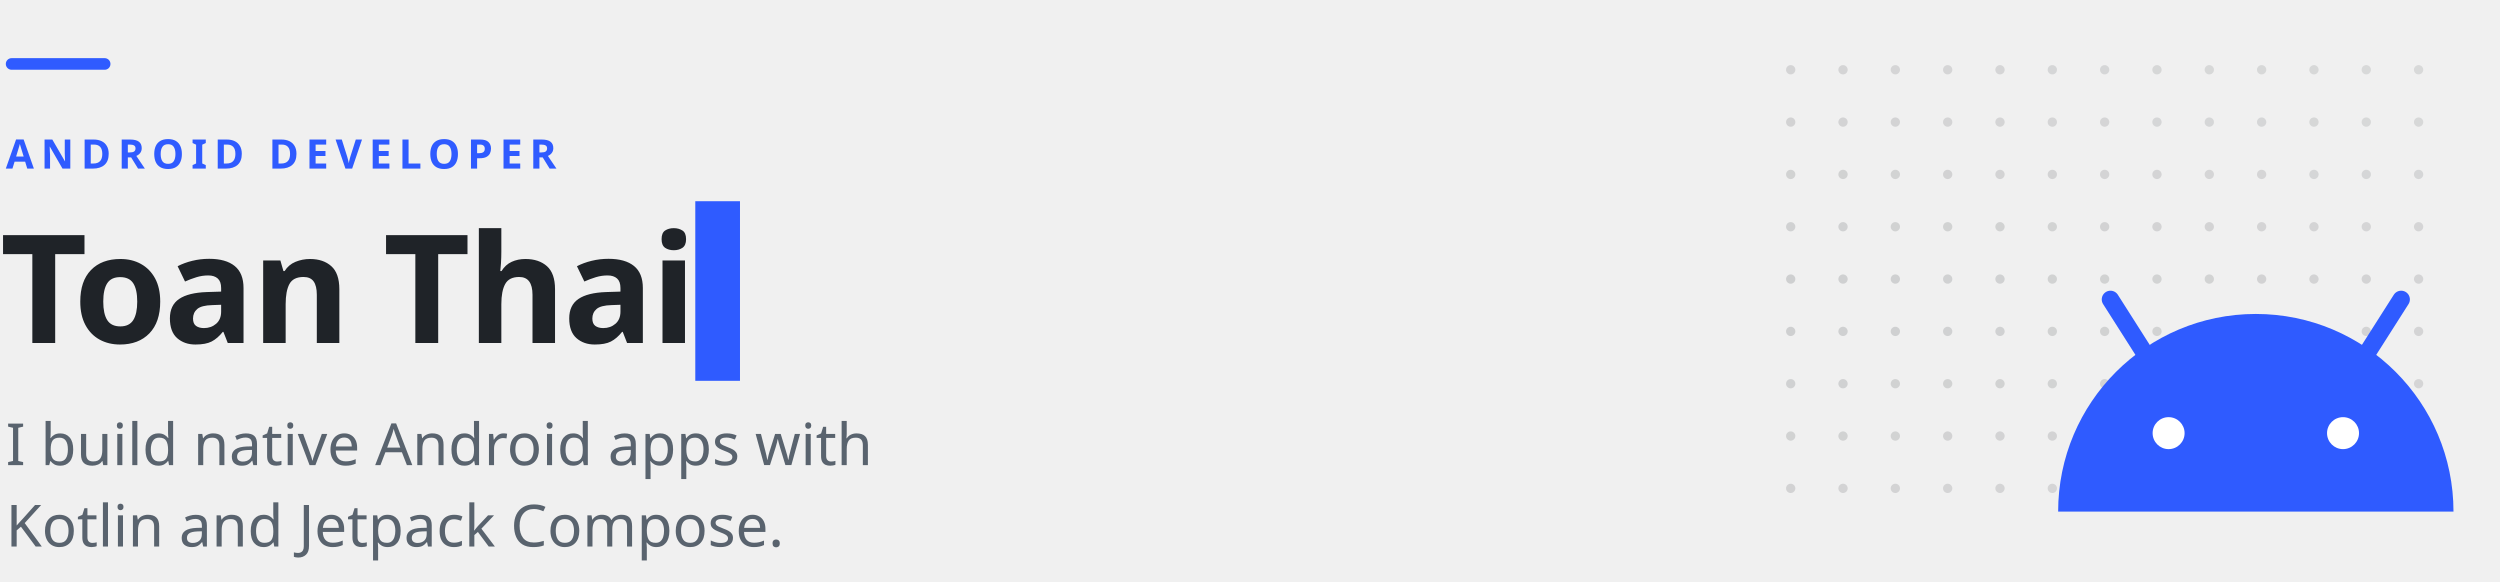
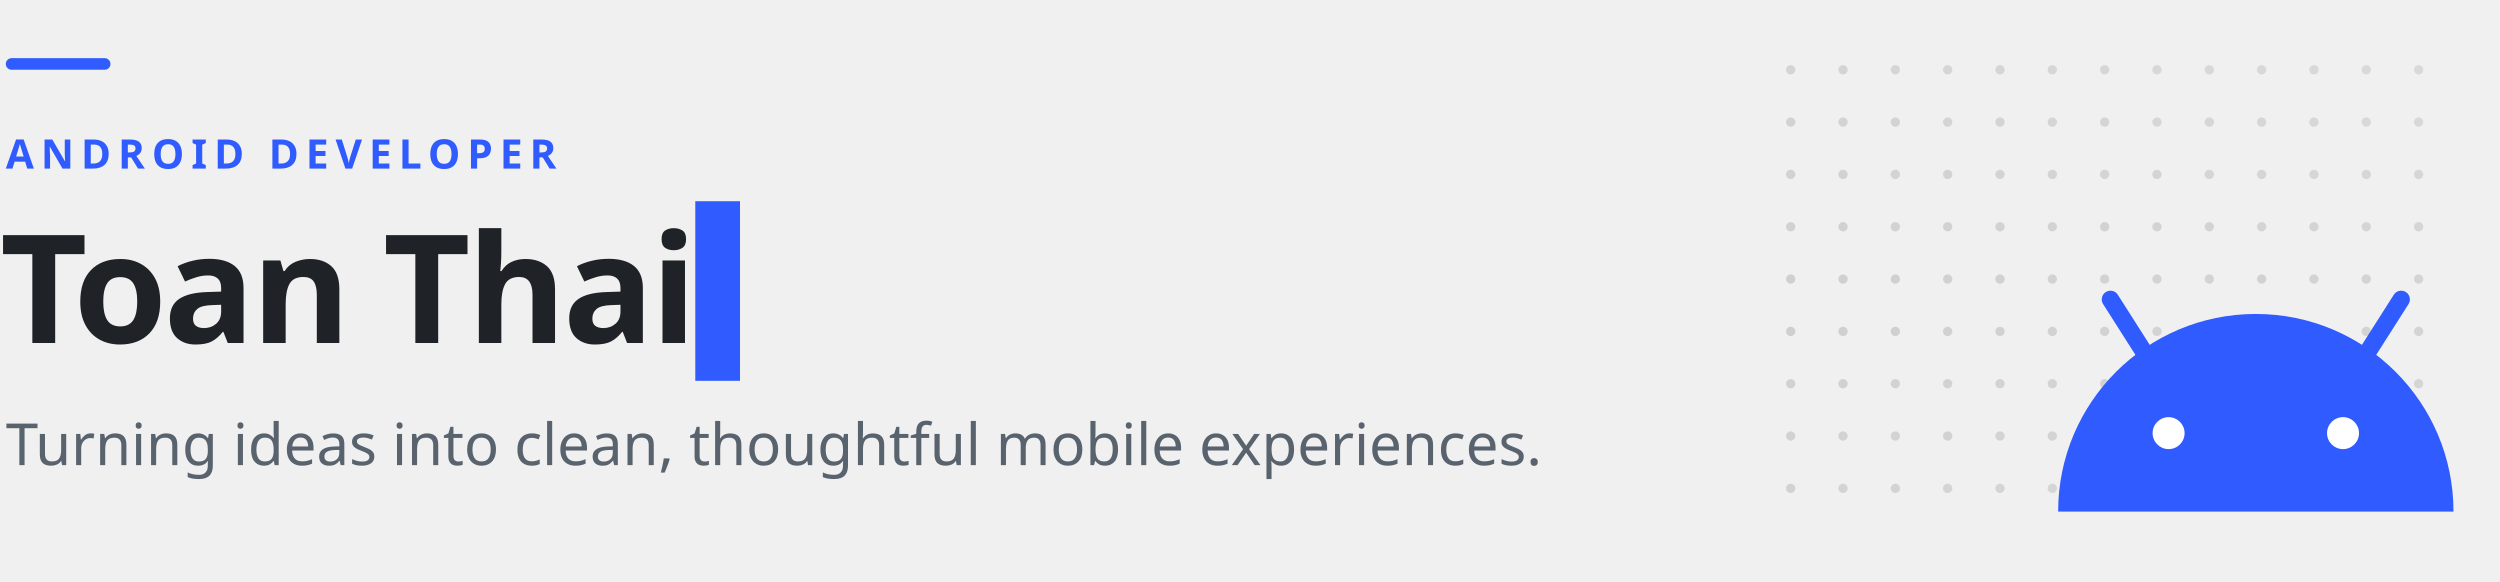
- <svg xmlns="http://www.w3.org/2000/svg" width="860" height="200" viewBox="0 0 860 200" role="img" aria-label="Toan Thai, Android Developer. I build native Android apps with Kotlin and Jetpack Compose.">
+ <svg xmlns="http://www.w3.org/2000/svg" width="860" height="200" viewBox="0 0 860 200" role="img" aria-label="Toan Thai, Android Developer. Turning ideas into clean, thoughtful mobile experiences.">
  <circle cx="616" cy="24" r="1.6" fill="#1F2328" fill-opacity="0.136" />
  <circle cx="634" cy="24" r="1.6" fill="#1F2328" fill-opacity="0.134" />
  <circle cx="652" cy="24" r="1.6" fill="#1F2328" fill-opacity="0.132" />
  <circle cx="670" cy="24" r="1.6" fill="#1F2328" fill-opacity="0.130" />
  <circle cx="688" cy="24" r="1.6" fill="#1F2328" fill-opacity="0.129" />
  <circle cx="706" cy="24" r="1.6" fill="#1F2328" fill-opacity="0.127" />
  <circle cx="724" cy="24" r="1.6" fill="#1F2328" fill-opacity="0.125" />
  <circle cx="742" cy="24" r="1.6" fill="#1F2328" fill-opacity="0.123" />
  <circle cx="760" cy="24" r="1.6" fill="#1F2328" fill-opacity="0.121" />
  <circle cx="778" cy="24" r="1.6" fill="#1F2328" fill-opacity="0.119" />
  <circle cx="796" cy="24" r="1.6" fill="#1F2328" fill-opacity="0.118" />
  <circle cx="814" cy="24" r="1.6" fill="#1F2328" fill-opacity="0.116" />
  <circle cx="832" cy="24" r="1.6" fill="#1F2328" fill-opacity="0.114" />
  <circle cx="616" cy="42" r="1.6" fill="#1F2328" fill-opacity="0.141" />
  <circle cx="634" cy="42" r="1.6" fill="#1F2328" fill-opacity="0.139" />
  <circle cx="652" cy="42" r="1.6" fill="#1F2328" fill-opacity="0.138" />
  <circle cx="670" cy="42" r="1.6" fill="#1F2328" fill-opacity="0.136" />
  <circle cx="688" cy="42" r="1.6" fill="#1F2328" fill-opacity="0.134" />
  <circle cx="706" cy="42" r="1.6" fill="#1F2328" fill-opacity="0.132" />
  <circle cx="724" cy="42" r="1.6" fill="#1F2328" fill-opacity="0.130" />
  <circle cx="742" cy="42" r="1.6" fill="#1F2328" fill-opacity="0.128" />
  <circle cx="760" cy="42" r="1.6" fill="#1F2328" fill-opacity="0.127" />
  <circle cx="778" cy="42" r="1.6" fill="#1F2328" fill-opacity="0.125" />
  <circle cx="796" cy="42" r="1.6" fill="#1F2328" fill-opacity="0.123" />
  <circle cx="814" cy="42" r="1.6" fill="#1F2328" fill-opacity="0.121" />
  <circle cx="832" cy="42" r="1.6" fill="#1F2328" fill-opacity="0.119" />
  <circle cx="616" cy="60" r="1.6" fill="#1F2328" fill-opacity="0.147" />
  <circle cx="634" cy="60" r="1.6" fill="#1F2328" fill-opacity="0.145" />
  <circle cx="652" cy="60" r="1.6" fill="#1F2328" fill-opacity="0.143" />
  <circle cx="670" cy="60" r="1.6" fill="#1F2328" fill-opacity="0.141" />
  <circle cx="688" cy="60" r="1.6" fill="#1F2328" fill-opacity="0.139" />
  <circle cx="706" cy="60" r="1.6" fill="#1F2328" fill-opacity="0.137" />
  <circle cx="724" cy="60" r="1.6" fill="#1F2328" fill-opacity="0.136" />
  <circle cx="742" cy="60" r="1.6" fill="#1F2328" fill-opacity="0.134" />
  <circle cx="760" cy="60" r="1.6" fill="#1F2328" fill-opacity="0.132" />
  <circle cx="778" cy="60" r="1.6" fill="#1F2328" fill-opacity="0.130" />
  <circle cx="796" cy="60" r="1.6" fill="#1F2328" fill-opacity="0.128" />
  <circle cx="814" cy="60" r="1.6" fill="#1F2328" fill-opacity="0.126" />
  <circle cx="832" cy="60" r="1.6" fill="#1F2328" fill-opacity="0.125" />
  <circle cx="616" cy="78" r="1.6" fill="#1F2328" fill-opacity="0.152" />
  <circle cx="634" cy="78" r="1.6" fill="#1F2328" fill-opacity="0.150" />
  <circle cx="652" cy="78" r="1.6" fill="#1F2328" fill-opacity="0.148" />
  <circle cx="670" cy="78" r="1.6" fill="#1F2328" fill-opacity="0.146" />
  <circle cx="688" cy="78" r="1.6" fill="#1F2328" fill-opacity="0.145" />
  <circle cx="706" cy="78" r="1.6" fill="#1F2328" fill-opacity="0.143" />
  <circle cx="724" cy="78" r="1.6" fill="#1F2328" fill-opacity="0.141" />
  <circle cx="742" cy="78" r="1.6" fill="#1F2328" fill-opacity="0.139" />
  <circle cx="760" cy="78" r="1.6" fill="#1F2328" fill-opacity="0.137" />
  <circle cx="778" cy="78" r="1.6" fill="#1F2328" fill-opacity="0.135" />
  <circle cx="796" cy="78" r="1.6" fill="#1F2328" fill-opacity="0.134" />
  <circle cx="814" cy="78" r="1.6" fill="#1F2328" fill-opacity="0.132" />
  <circle cx="832" cy="78" r="1.6" fill="#1F2328" fill-opacity="0.130" />
  <circle cx="616" cy="96" r="1.6" fill="#1F2328" fill-opacity="0.157" />
  <circle cx="634" cy="96" r="1.6" fill="#1F2328" fill-opacity="0.155" />
  <circle cx="652" cy="96" r="1.6" fill="#1F2328" fill-opacity="0.154" />
  <circle cx="670" cy="96" r="1.6" fill="#1F2328" fill-opacity="0.152" />
  <circle cx="688" cy="96" r="1.6" fill="#1F2328" fill-opacity="0.150" />
  <circle cx="706" cy="96" r="1.6" fill="#1F2328" fill-opacity="0.148" />
  <circle cx="724" cy="96" r="1.6" fill="#1F2328" fill-opacity="0.146" />
  <circle cx="742" cy="96" r="1.6" fill="#1F2328" fill-opacity="0.144" />
  <circle cx="760" cy="96" r="1.6" fill="#1F2328" fill-opacity="0.143" />
  <circle cx="778" cy="96" r="1.6" fill="#1F2328" fill-opacity="0.141" />
  <circle cx="796" cy="96" r="1.6" fill="#1F2328" fill-opacity="0.139" />
  <circle cx="814" cy="96" r="1.6" fill="#1F2328" fill-opacity="0.137" />
  <circle cx="832" cy="96" r="1.6" fill="#1F2328" fill-opacity="0.135" />
  <circle cx="616" cy="114" r="1.6" fill="#1F2328" fill-opacity="0.157" />
  <circle cx="634" cy="114" r="1.6" fill="#1F2328" fill-opacity="0.155" />
  <circle cx="652" cy="114" r="1.6" fill="#1F2328" fill-opacity="0.154" />
  <circle cx="670" cy="114" r="1.6" fill="#1F2328" fill-opacity="0.152" />
  <circle cx="688" cy="114" r="1.6" fill="#1F2328" fill-opacity="0.150" />
  <circle cx="706" cy="114" r="1.6" fill="#1F2328" fill-opacity="0.148" />
  <circle cx="724" cy="114" r="1.6" fill="#1F2328" fill-opacity="0.146" />
  <circle cx="742" cy="114" r="1.6" fill="#1F2328" fill-opacity="0.144" />
  <circle cx="760" cy="114" r="1.6" fill="#1F2328" fill-opacity="0.143" />
  <circle cx="778" cy="114" r="1.6" fill="#1F2328" fill-opacity="0.141" />
  <circle cx="796" cy="114" r="1.6" fill="#1F2328" fill-opacity="0.139" />
  <circle cx="814" cy="114" r="1.6" fill="#1F2328" fill-opacity="0.137" />
  <circle cx="832" cy="114" r="1.6" fill="#1F2328" fill-opacity="0.135" />
  <circle cx="616" cy="132" r="1.6" fill="#1F2328" fill-opacity="0.152" />
  <circle cx="634" cy="132" r="1.6" fill="#1F2328" fill-opacity="0.150" />
  <circle cx="652" cy="132" r="1.6" fill="#1F2328" fill-opacity="0.148" />
  <circle cx="670" cy="132" r="1.6" fill="#1F2328" fill-opacity="0.146" />
  <circle cx="688" cy="132" r="1.6" fill="#1F2328" fill-opacity="0.145" />
  <circle cx="706" cy="132" r="1.6" fill="#1F2328" fill-opacity="0.143" />
  <circle cx="724" cy="132" r="1.6" fill="#1F2328" fill-opacity="0.141" />
  <circle cx="742" cy="132" r="1.6" fill="#1F2328" fill-opacity="0.139" />
  <circle cx="760" cy="132" r="1.6" fill="#1F2328" fill-opacity="0.137" />
  <circle cx="778" cy="132" r="1.6" fill="#1F2328" fill-opacity="0.135" />
  <circle cx="796" cy="132" r="1.6" fill="#1F2328" fill-opacity="0.134" />
  <circle cx="814" cy="132" r="1.6" fill="#1F2328" fill-opacity="0.132" />
  <circle cx="832" cy="132" r="1.6" fill="#1F2328" fill-opacity="0.130" />
  <circle cx="616" cy="150" r="1.6" fill="#1F2328" fill-opacity="0.147" />
  <circle cx="634" cy="150" r="1.6" fill="#1F2328" fill-opacity="0.145" />
  <circle cx="652" cy="150" r="1.6" fill="#1F2328" fill-opacity="0.143" />
  <circle cx="670" cy="150" r="1.6" fill="#1F2328" fill-opacity="0.141" />
  <circle cx="688" cy="150" r="1.6" fill="#1F2328" fill-opacity="0.139" />
  <circle cx="706" cy="150" r="1.6" fill="#1F2328" fill-opacity="0.137" />
  <circle cx="724" cy="150" r="1.6" fill="#1F2328" fill-opacity="0.136" />
  <circle cx="742" cy="150" r="1.6" fill="#1F2328" fill-opacity="0.134" />
  <circle cx="760" cy="150" r="1.6" fill="#1F2328" fill-opacity="0.132" />
  <circle cx="778" cy="150" r="1.6" fill="#1F2328" fill-opacity="0.130" />
  <circle cx="796" cy="150" r="1.6" fill="#1F2328" fill-opacity="0.128" />
  <circle cx="814" cy="150" r="1.6" fill="#1F2328" fill-opacity="0.126" />
  <circle cx="832" cy="150" r="1.6" fill="#1F2328" fill-opacity="0.125" />
  <circle cx="616" cy="168" r="1.6" fill="#1F2328" fill-opacity="0.141" />
  <circle cx="634" cy="168" r="1.6" fill="#1F2328" fill-opacity="0.139" />
  <circle cx="652" cy="168" r="1.6" fill="#1F2328" fill-opacity="0.138" />
  <circle cx="670" cy="168" r="1.6" fill="#1F2328" fill-opacity="0.136" />
  <circle cx="688" cy="168" r="1.6" fill="#1F2328" fill-opacity="0.134" />
  <circle cx="706" cy="168" r="1.6" fill="#1F2328" fill-opacity="0.132" />
  <circle cx="724" cy="168" r="1.6" fill="#1F2328" fill-opacity="0.130" />
  <circle cx="742" cy="168" r="1.6" fill="#1F2328" fill-opacity="0.128" />
  <circle cx="760" cy="168" r="1.6" fill="#1F2328" fill-opacity="0.127" />
  <circle cx="778" cy="168" r="1.6" fill="#1F2328" fill-opacity="0.125" />
  <circle cx="796" cy="168" r="1.6" fill="#1F2328" fill-opacity="0.123" />
  <circle cx="814" cy="168" r="1.6" fill="#1F2328" fill-opacity="0.121" />
  <circle cx="832" cy="168" r="1.6" fill="#1F2328" fill-opacity="0.119" />
  <g>
    <animateTransform attributeName="transform" type="rotate" values="0 776 140;-4 776 140;4 776 140;0 776 140;0 776 140" keyTimes="0;0.1;0.2;0.3;1" dur="3s" repeatCount="indefinite" />
    <path d="M740 125l-14-22M812 125l14-22" stroke="#2F5BFF" stroke-width="6" stroke-linecap="round" />
  </g>
  <path d="M708 176a68 68 0 0 1 136 0z" fill="#2F5BFF" />
  <ellipse cx="746" cy="149" rx="5.5" ry="5.5" fill="#FFFFFF">
    <animate attributeName="ry" values="5.5;5.5;0.6;5.5;5.5" keyTimes="0;0.9;0.94;0.98;1" dur="4s" repeatCount="indefinite" />
  </ellipse>
  <ellipse cx="806" cy="149" rx="5.5" ry="5.5" fill="#FFFFFF">
    <animate attributeName="ry" values="5.5;5.5;0.6;5.5;5.5" keyTimes="0;0.9;0.94;0.98;1" dur="4s" repeatCount="indefinite" />
  </ellipse>
  <rect x="2" y="20" width="36" height="4" rx="2" fill="#2F5BFF" />
  <text x="2" y="58" font-family="-apple-system,BlinkMacSystemFont,'Segoe UI','Noto Sans',Helvetica,Arial,sans-serif" font-size="14" font-weight="700" letter-spacing="2.4" fill="#2F5BFF">ANDROID DEVELOPER</text>
  <text x="0" y="118" font-family="-apple-system,BlinkMacSystemFont,'Segoe UI','Noto Sans',Helvetica,Arial,sans-serif" font-size="52" font-weight="800" letter-spacing="-1.2" fill="#1F2328">Toan Thai<tspan fill="#2F5BFF" font-weight="400">▍<animate attributeName="opacity" values="1;1;0;0" keyTimes="0;0.5;0.5;1" dur="1.1s" repeatCount="indefinite" />
    </tspan>
  </text>
-   <text font-family="-apple-system,BlinkMacSystemFont,'Segoe UI','Noto Sans',Helvetica,Arial,sans-serif" font-size="20" fill="#59636E">
-     <tspan x="2" y="160">I build native Android apps with</tspan>
-     <tspan x="2" y="188">Kotlin and Jetpack Compose.</tspan>
-   </text>
+   <text x="2" y="160" font-family="-apple-system,BlinkMacSystemFont,'Segoe UI','Noto Sans',Helvetica,Arial,sans-serif" font-size="20" fill="#59636E">Turning ideas into clean, thoughtful mobile experiences.</text>
</svg>
